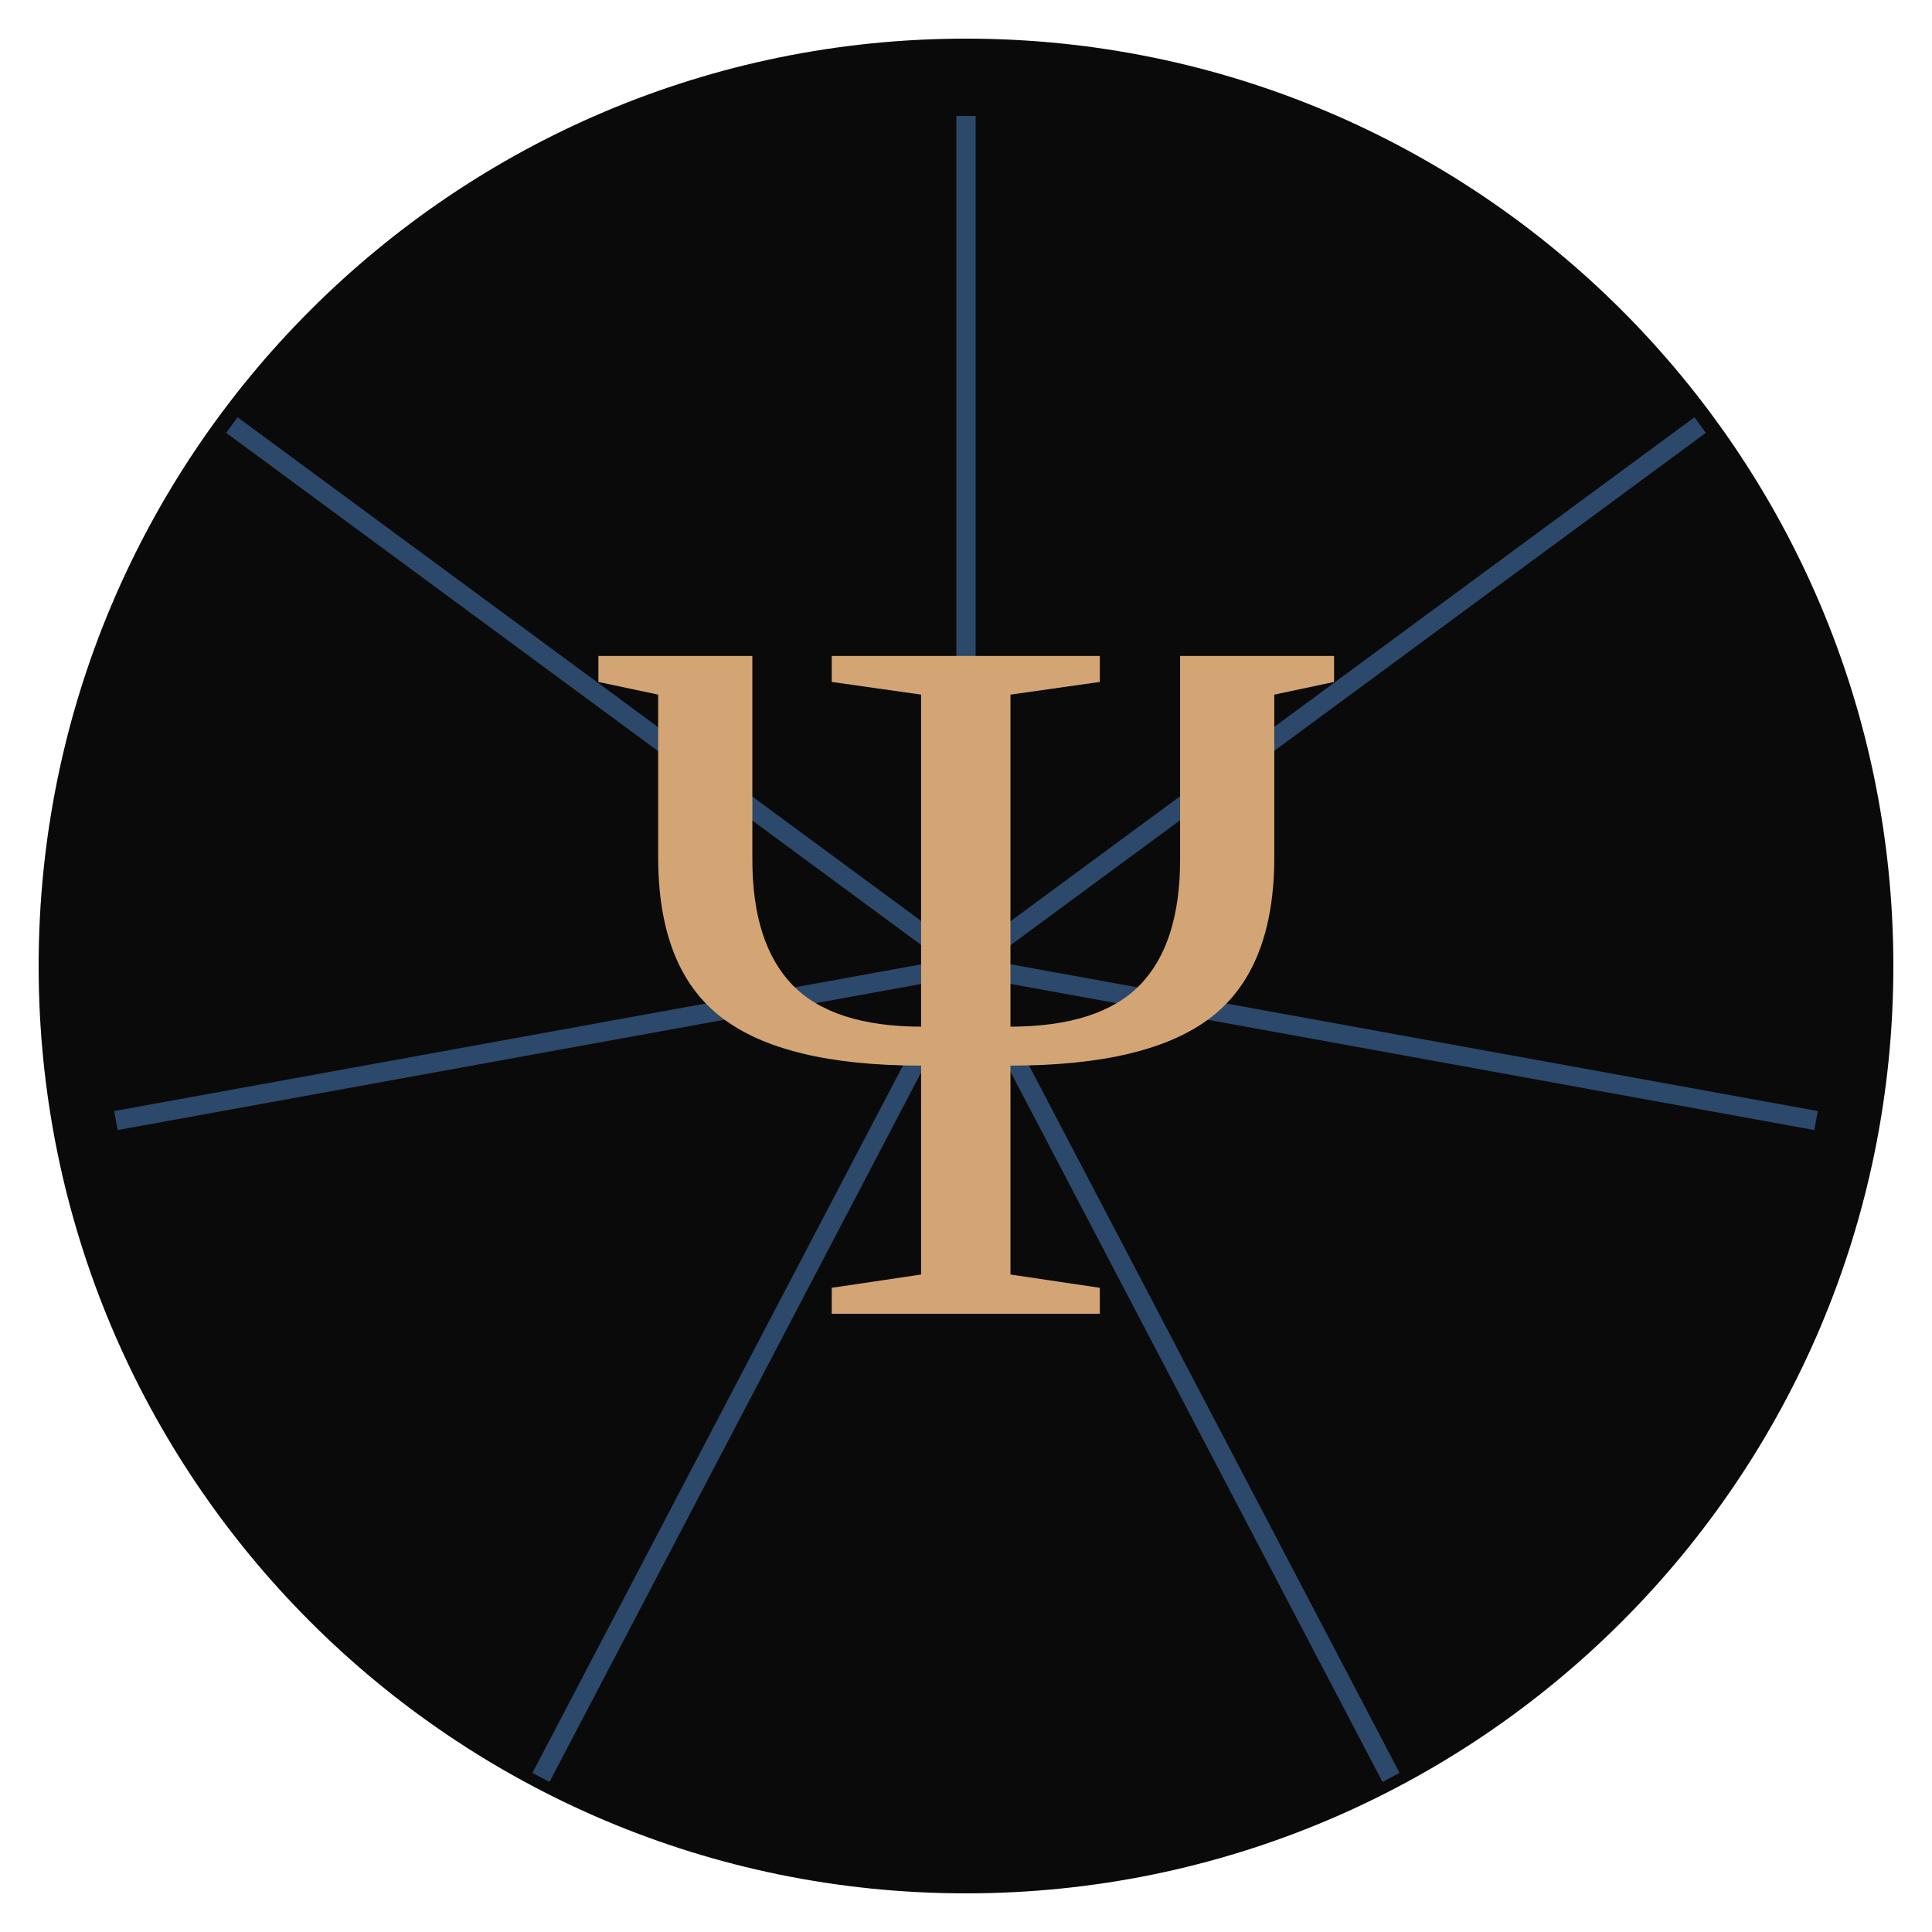
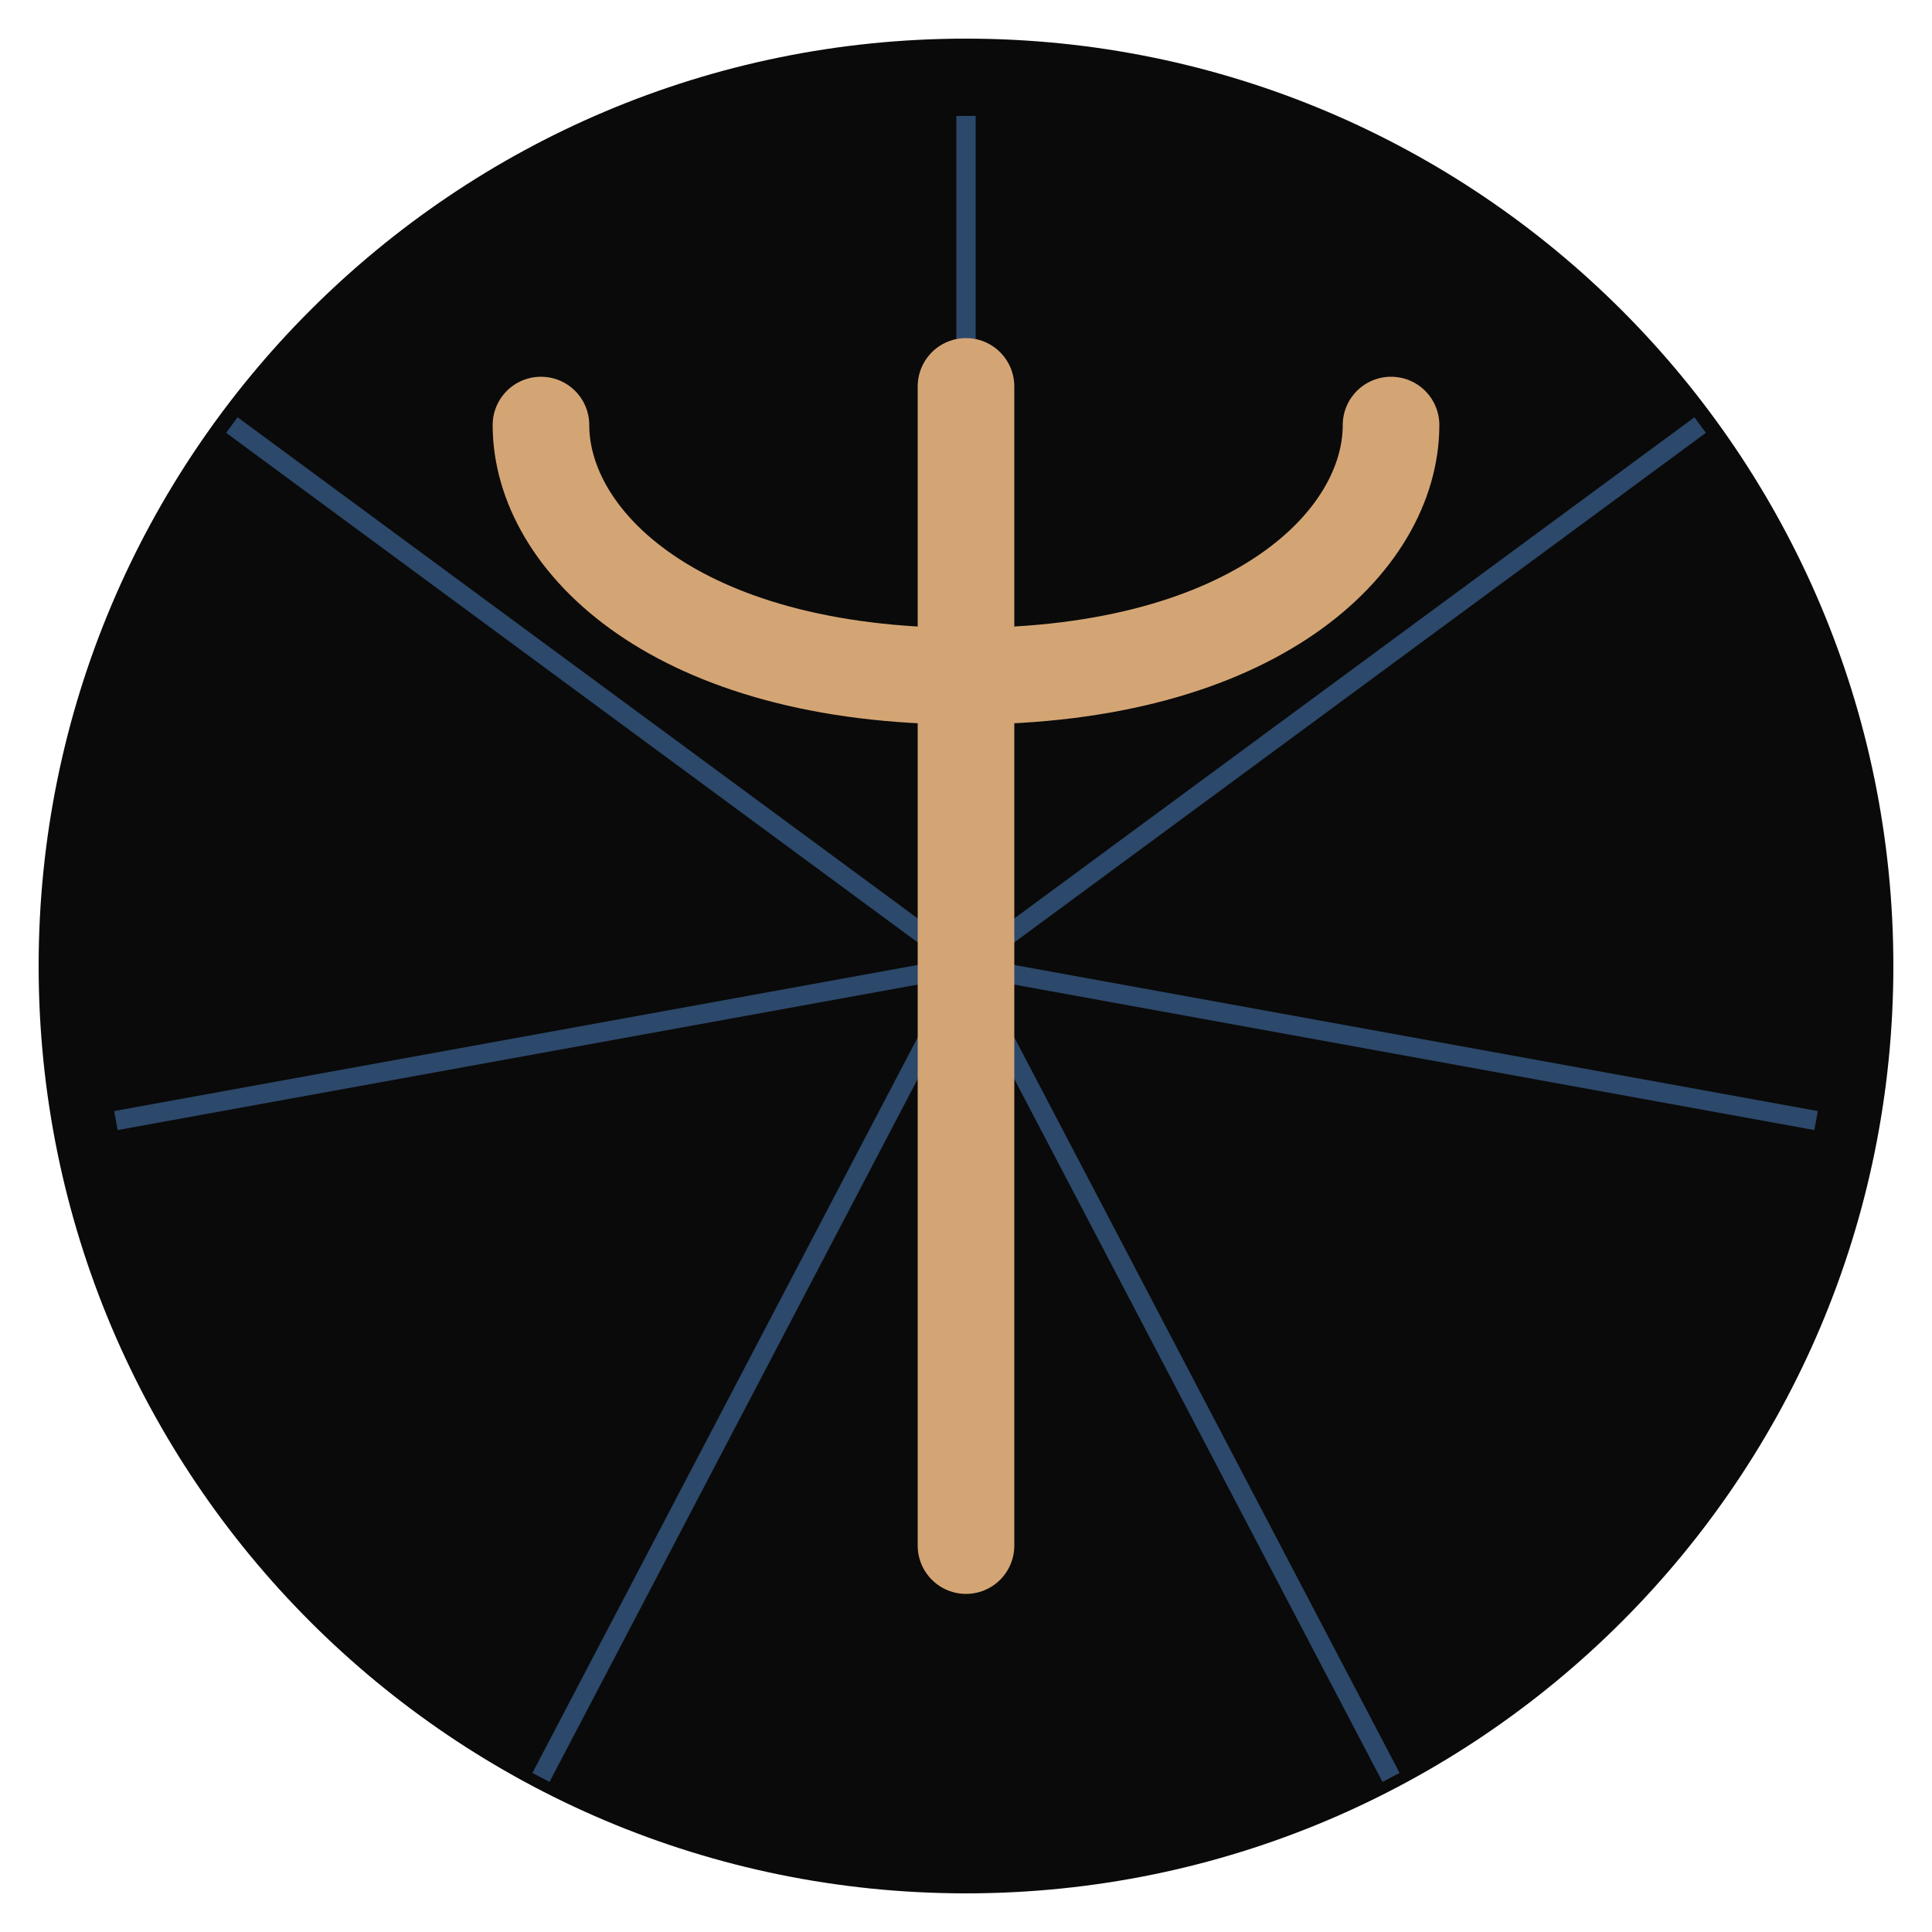
<svg xmlns="http://www.w3.org/2000/svg" width="100" height="100" viewBox="0 0 100 100" fill="none">
  <circle cx="50" cy="50" r="48" fill="#0a0a0a" />
  <g stroke="#60a5fa" stroke-width="1" opacity="0.4">
    <line x1="50" y1="50" x2="50" y2="6" />
    <line x1="50" y1="50" x2="88" y2="22" />
    <line x1="50" y1="50" x2="94" y2="58" />
    <line x1="50" y1="50" x2="72" y2="92" />
    <line x1="50" y1="50" x2="28" y2="92" />
    <line x1="50" y1="50" x2="6" y2="58" />
    <line x1="50" y1="50" x2="12" y2="22" />
  </g>
-   <text x="50" y="68" text-anchor="middle" font-family="Times New Roman, Georgia, serif" font-size="52" fill="#d4a574">Ψ</text>
+   <path d="M50 20 L50 80 M50 35 C35 35 28 28 28 22 M50 35 C65 35 72 28 72 22" stroke="#d4a574" stroke-width="5" stroke-linecap="round" fill="none" />
</svg>
